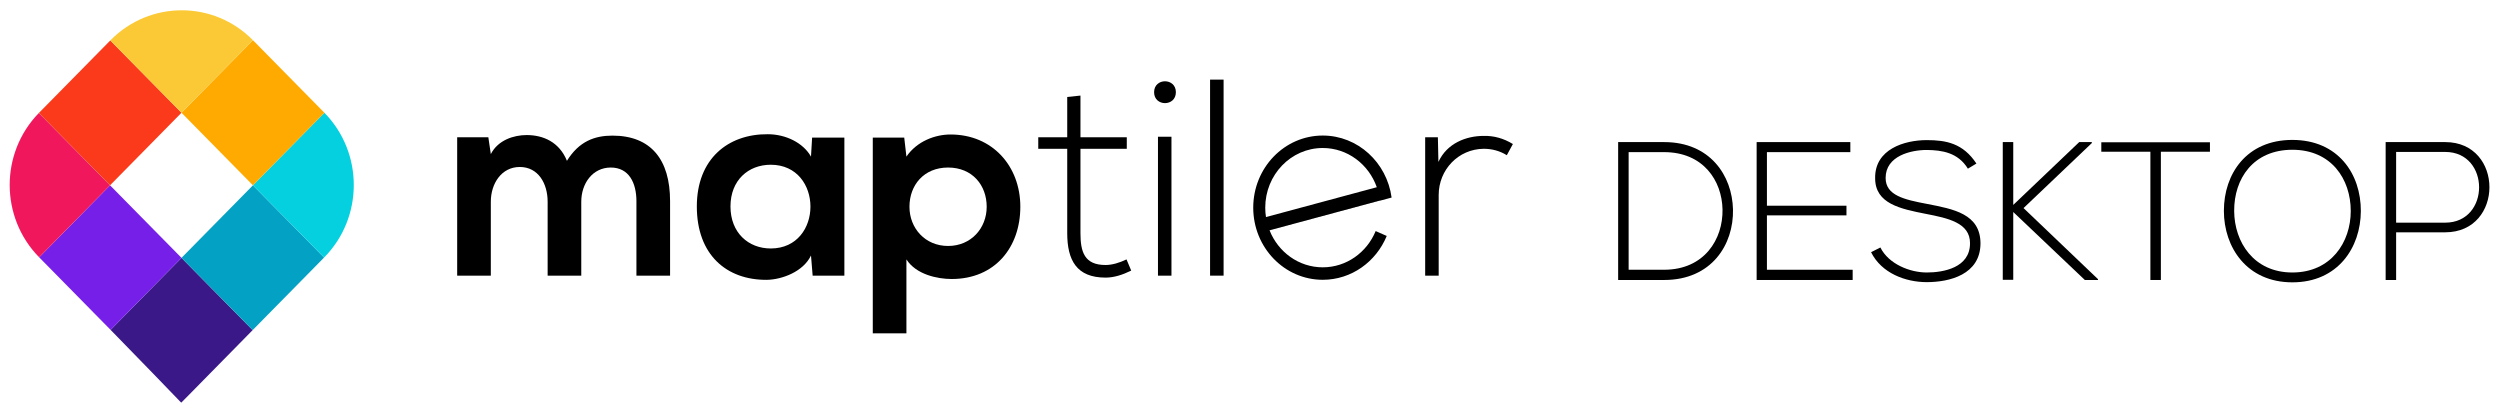
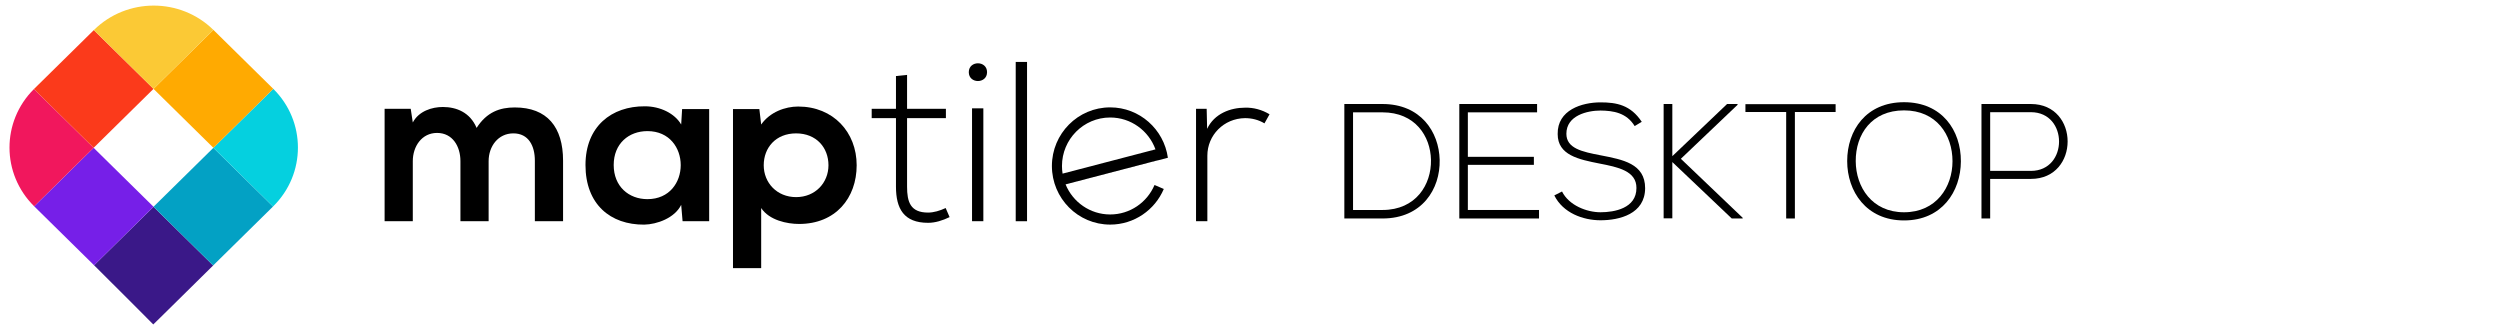
- <svg xmlns="http://www.w3.org/2000/svg" id="desktop" width="347" height="57" viewBox="0 0 347 57" fill="none">
-   <path d="M15.349 45.784C18.028 48.503 25.157 55.884 25.153 55.891C25.128 55.938 32.237 48.691 35.068 45.818L25.192 35.789L15.349 45.784Z" fill="#3A1888" />
-   <path d="M25.192 35.79L35.067 45.819C35.082 45.801 35.1 45.783 35.117 45.769L44.983 35.748L35.107 25.721L25.192 35.79Z" fill="#03A1C4" />
-   <path d="M44.983 35.748L45.009 35.721C50.466 30.18 50.47 21.199 45.025 15.649L35.107 25.721L44.983 35.748Z" fill="#05D0DF" />
-   <path d="M15.274 25.721L5.435 35.713C5.437 35.716 5.438 35.719 5.442 35.721L15.334 45.769C15.339 45.773 15.344 45.779 15.349 45.785L25.192 35.79L15.274 25.721Z" fill="#761FE8" />
-   <path d="M25.192 15.65L35.107 25.721L45.025 15.65C45.017 15.644 45.014 15.64 45.008 15.633L35.117 5.588C35.114 5.585 35.111 5.583 35.107 5.58L25.192 15.65Z" fill="#FFAA01" />
-   <path d="M5.392 15.685C-0.017 21.233 -0.003 30.182 5.435 35.713L15.274 25.72L5.392 15.685Z" fill="#F1175D" />
-   <path d="M25.192 15.649L15.309 5.613L5.442 15.632C5.425 15.649 5.41 15.667 5.392 15.684L15.274 25.72L25.192 15.649Z" fill="#FB3A1B" />
-   <path d="M35.108 5.58C29.644 0.041 20.794 0.044 15.333 5.588L15.309 5.614L25.192 15.65L35.108 5.58Z" fill="#FBC935" />
-   <path d="M76.012 38.26V27.997C76.012 25.47 74.71 23.177 72.145 23.177C69.618 23.177 68.126 25.47 68.126 27.997V38.26H63.456V19.057H67.782L68.126 21.39C69.122 19.445 71.303 18.746 73.1 18.746C75.361 18.746 77.618 19.68 78.691 22.322C80.374 19.601 82.558 18.824 85.006 18.824C90.366 18.824 93.007 22.166 93.007 27.919V38.26H88.336V27.919C88.336 25.394 87.303 23.254 84.778 23.254C82.25 23.254 80.68 25.47 80.68 27.997V38.261H76.012V38.26Z" fill="currentColor" />
-   <path d="M112.72 19.096H117.199V38.26H112.796L112.566 35.461C111.495 37.714 108.548 38.802 106.442 38.842C100.855 38.883 96.72 35.382 96.72 28.657C96.72 22.051 101.046 18.592 106.559 18.63C109.084 18.63 111.495 19.834 112.566 21.74L112.72 19.096ZM101.39 28.657C101.39 32.31 103.878 34.488 106.979 34.488C114.328 34.488 114.328 22.866 106.979 22.866C103.878 22.866 101.39 25.004 101.39 28.657Z" fill="currentColor" />
-   <path d="M121.142 46.268V19.096H125.507L125.811 21.739C127.267 19.6 129.794 18.668 131.938 18.668C137.754 18.668 141.622 23.061 141.622 28.697C141.622 34.295 138.137 38.726 132.09 38.726C130.101 38.726 127.153 38.103 125.811 36.004V46.268H121.142ZM136.953 28.697C136.953 25.704 134.961 23.254 131.593 23.254C128.224 23.254 126.233 25.704 126.233 28.697C126.233 31.688 128.416 34.14 131.593 34.14C134.771 34.14 136.953 31.688 136.953 28.697Z" fill="currentColor" />
-   <path d="M149.968 13.266V19.056H156.398V20.65H149.968V32.35C149.968 34.954 150.505 36.782 153.451 36.782C154.37 36.782 155.402 36.471 156.36 36.005L157.011 37.558C155.824 38.142 154.636 38.532 153.451 38.532C149.432 38.532 148.131 36.121 148.131 32.35V20.651H144.11V19.057H148.131V13.46L149.968 13.266Z" fill="currentColor" />
-   <path d="M163.212 12.798C163.212 14.82 160.188 14.82 160.188 12.798C160.188 10.777 163.212 10.777 163.212 12.798ZM160.726 18.978V38.26H162.599V18.978H160.726Z" fill="currentColor" />
-   <path d="M169.834 11.051V38.26H167.958V11.051H169.834Z" fill="currentColor" />
-   <path d="M199.577 19.057L199.652 22.479C200.839 19.873 203.52 18.863 205.931 18.863C207.348 18.824 208.723 19.212 209.989 19.991L209.145 21.545C208.152 20.923 207.04 20.651 205.931 20.651C202.408 20.69 199.69 23.566 199.69 27.065V38.26H197.814V19.057H199.577Z" fill="currentColor" />
-   <path d="M176.214 31.914C176.214 31.916 176.216 31.916 176.216 31.919L191.525 27.805C191.524 27.799 191.523 27.793 191.523 27.787L176.214 31.914Z" fill="currentColor" />
-   <path d="M183.598 37.104C180.266 37.104 177.411 34.985 176.217 31.975H176.206L176.216 31.973C176.216 31.971 176.214 31.968 176.214 31.968L191.523 27.841C191.523 27.848 191.524 27.853 191.525 27.859L193.155 27.421C192.495 22.556 188.47 18.814 183.598 18.814C178.269 18.814 173.949 23.295 173.949 28.824C173.949 34.353 178.269 38.835 183.598 38.835C187.586 38.835 191.007 36.327 192.479 32.75L190.942 32.072C189.725 35.03 186.895 37.104 183.598 37.104ZM175.616 28.823C175.616 24.25 179.19 20.543 183.598 20.543C187.044 20.543 189.981 22.808 191.099 25.985L175.717 30.13C175.652 29.704 175.616 29.269 175.616 28.823Z" fill="currentColor" />
-   <path d="M240.54 29.073C240.648 33.94 237.578 38.862 230.981 38.862C228.854 38.862 226.727 38.862 224.599 38.862V19.722C226.727 19.722 228.854 19.722 230.981 19.722C237.362 19.722 240.431 24.37 240.54 29.073ZM226.054 21.116V37.44H230.981C236.582 37.44 239.167 33.173 239.086 29.073C239.005 25.08 236.419 21.116 230.981 21.116H226.054V21.116Z" fill="currentColor" />
-   <path d="M245.249 28.553H256.289V29.893H245.249V37.441H257.149V38.862H243.821V19.722H256.827V21.116H245.249V28.553Z" fill="currentColor" />
-   <path d="M273.143 23.412C271.768 21.17 269.56 20.842 267.433 20.815C265.226 20.815 261.724 21.635 261.724 24.697C261.724 27.131 264.309 27.704 267.487 28.306C271.121 29.017 274.892 29.673 274.892 33.801C274.865 38.123 270.583 39.161 267.432 39.161C264.497 39.161 261.158 37.931 259.705 35.005L260.997 34.349C262.156 36.673 265.117 37.822 267.432 37.822C269.748 37.822 273.438 37.165 273.438 33.775C273.464 30.904 270.342 30.275 267.244 29.673C263.798 28.99 260.27 28.279 260.27 24.752C260.19 20.705 264.336 19.447 267.432 19.447C270.124 19.447 272.468 19.885 274.326 22.701L273.143 23.412Z" fill="currentColor" />
-   <path d="M291.205 38.862H289.375L279.439 29.428V38.834H277.984V19.722H279.439V28.444L288.594 19.722H290.344V19.858L280.866 28.882L291.205 38.752V38.862H291.205Z" fill="currentColor" />
-   <path d="M298.473 21.06H291.662V19.748H306.74V21.06H299.929V38.862H298.474V21.06H298.473Z" fill="currentColor" />
-   <path d="M327.685 29.318C327.658 34.349 324.508 39.188 318.18 39.188C311.852 39.188 308.675 34.322 308.675 29.263C308.675 24.123 311.825 19.42 318.18 19.42C324.534 19.42 327.712 24.15 327.685 29.318ZM310.103 29.291C310.13 33.611 312.822 37.822 318.18 37.822C323.565 37.822 326.284 33.611 326.284 29.291C326.284 24.861 323.592 20.787 318.18 20.787C312.768 20.787 310.075 24.78 310.103 29.291Z" fill="currentColor" />
-   <path d="M332.582 32.245V38.863H331.128V19.722C333.875 19.722 336.648 19.722 339.394 19.722C347.579 19.722 347.579 32.245 339.394 32.245H332.582ZM332.582 21.089V30.905H339.393C345.668 30.905 345.668 21.089 339.393 21.089H332.582Z" fill="currentColor" />
+ <svg xmlns="http://www.w3.org/2000/svg" id="desktop" width="318" height="42" viewBox="0 0 318 42" fill="none">
+   <path d="M11.965 33.743C14.023 35.769 19.5 41.264 19.497 41.269C19.477 41.305 24.938 35.908 27.113 33.768L19.526 26.3L11.965 33.743Z" fill="#3A1888" />
+   <path d="M19.526 26.3L27.113 33.768C27.124 33.756 27.138 33.741 27.15 33.731L34.73 26.27L27.143 18.802L19.526 26.3Z" fill="#03A1C4" />
+   <path d="M34.73 26.27L34.749 26.25C38.942 22.123 38.945 15.435 34.762 11.302L27.144 18.802L34.73 26.27Z" fill="#05D0DF" />
+   <path d="M11.908 18.802L4.349 26.243C4.351 26.245 4.352 26.248 4.355 26.25L11.953 33.73C11.957 33.734 11.961 33.738 11.966 33.743L19.526 26.3L11.908 18.802Z" fill="#761FE8" />
+   <path d="M19.526 11.303L27.143 18.802L34.762 11.303C34.755 11.298 34.753 11.295 34.749 11.29L27.15 3.81C27.149 3.808 27.146 3.806 27.144 3.804L19.526 11.303Z" fill="#FFAA01" />
+   <path d="M4.317 11.329C0.161 15.46 0.172 22.124 4.349 26.243L11.908 18.802L4.317 11.329Z" fill="#F1175D" />
+   <path d="M19.526 11.303L11.934 3.829L4.354 11.29C4.341 11.303 4.33 11.317 4.316 11.329L11.908 18.802L19.526 11.303Z" fill="#FB3A1B" />
+   <path d="M27.143 3.804C22.946 -0.321 16.148 -0.319 11.953 3.81L11.934 3.829L19.526 11.303L27.143 3.804Z" fill="#FBC935" />
+   <path d="M58.567 28.14V20.497C58.567 18.616 57.566 16.908 55.595 16.908C53.654 16.908 52.508 18.616 52.508 20.497V28.14H48.922V13.84H52.244L52.508 15.578C53.273 14.129 54.949 13.609 56.33 13.609C58.066 13.609 59.8 14.304 60.624 16.271C61.918 14.245 63.596 13.667 65.476 13.667C69.594 13.667 71.622 16.155 71.622 20.44V28.14H68.034V20.44C68.034 18.559 67.24 16.965 65.301 16.965C63.359 16.965 62.153 18.616 62.153 20.497V28.14H58.567Z" fill="currentColor" />
+   <path d="M86.765 13.87H90.206V28.139H86.824L86.647 26.056C85.825 27.734 83.561 28.544 81.943 28.573C77.651 28.603 74.474 25.997 74.474 20.989C74.474 16.069 77.798 13.493 82.033 13.522C83.973 13.522 85.824 14.419 86.647 15.838L86.765 13.87ZM78.062 20.989C78.062 23.71 79.973 25.331 82.355 25.331C88 25.331 88 16.677 82.355 16.677C79.973 16.677 78.062 18.269 78.062 20.989Z" fill="currentColor" />
+   <path d="M93.236 34.105V13.87H96.589L96.822 15.838C97.94 14.245 99.882 13.551 101.528 13.551C105.996 13.551 108.968 16.822 108.968 21.019C108.968 25.187 106.291 28.487 101.645 28.487C100.117 28.487 97.852 28.023 96.822 26.461V34.104H93.236V34.105ZM105.381 21.019C105.381 18.791 103.851 16.966 101.264 16.966C98.676 16.966 97.146 18.791 97.146 21.019C97.146 23.247 98.823 25.073 101.264 25.073C103.705 25.073 105.381 23.247 105.381 21.019Z" fill="currentColor" />
+   <path d="M115.379 9.528V13.84H120.319V15.026H115.379V23.739C115.379 25.679 115.791 27.04 118.055 27.04C118.76 27.04 119.554 26.808 120.289 26.461L120.789 27.617C119.877 28.054 118.965 28.342 118.055 28.342C114.968 28.342 113.967 26.547 113.967 23.74V15.027H110.879V13.84H113.967V9.672L115.379 9.528Z" fill="currentColor" />
+   <path d="M125.554 9.18C125.554 10.685 123.23 10.685 123.23 9.18C123.23 7.675 125.554 7.675 125.554 9.18ZM123.643 13.782V28.14H125.082V13.782H123.643Z" fill="currentColor" />
+   <path d="M130.64 7.878V28.14H129.199V7.878H130.64Z" fill="currentColor" />
+   <path d="M153.488 13.84L153.547 16.389C154.459 14.448 156.518 13.696 158.37 13.696C159.459 13.667 160.515 13.956 161.486 14.536L160.839 15.693C160.076 15.23 159.221 15.027 158.37 15.027C155.663 15.057 153.576 17.198 153.576 19.804V28.14H152.135V13.84H153.488Z" fill="currentColor" />
+   <path d="M135.54 23.414C135.541 23.415 135.543 23.417 135.543 23.418L147.303 20.354C147.302 20.349 147.302 20.345 147.302 20.341L135.54 23.414Z" fill="currentColor" />
+   <path d="M141.214 27.28C138.654 27.28 136.461 25.701 135.543 23.458H135.535L135.542 23.457C135.542 23.456 135.541 23.455 135.54 23.454L147.301 20.38C147.301 20.386 147.302 20.39 147.303 20.394L148.555 20.068C148.049 16.446 144.956 13.658 141.214 13.658C137.12 13.658 133.802 16.996 133.802 21.113C133.802 25.23 137.12 28.569 141.214 28.569C144.276 28.569 146.905 26.7 148.035 24.037L146.855 23.532C145.921 25.734 143.747 27.28 141.214 27.28ZM135.083 21.113C135.083 17.708 137.828 14.946 141.214 14.946C143.862 14.946 146.117 16.634 146.976 18.999L135.16 22.085C135.11 21.768 135.083 21.444 135.083 21.113Z" fill="currentColor" />
+   <path d="M183.127 20.344C183.21 24.047 180.874 27.791 175.855 27.791C174.237 27.791 172.619 27.791 171 27.791V13.23C172.619 13.23 174.237 13.23 175.855 13.23C180.71 13.23 183.044 16.766 183.127 20.344ZM172.107 14.29V26.709H175.855C180.116 26.709 182.083 23.463 182.021 20.343C181.96 17.306 179.992 14.29 175.855 14.29H172.107V14.29Z" fill="currentColor" />
+   <path d="M186.71 19.948H195.109V20.968H186.71V26.709H195.763V27.791H185.624V13.23H195.518V14.29H186.71V19.948Z" fill="currentColor" />
+   <path d="M207.931 16.037C206.885 14.331 205.205 14.082 203.587 14.061C201.908 14.061 199.244 14.685 199.244 17.014C199.244 18.866 201.21 19.302 203.628 19.76C206.392 20.301 209.261 20.8 209.261 23.941C209.241 27.228 205.983 28.019 203.586 28.019C201.353 28.019 198.813 27.083 197.708 24.857L198.69 24.358C199.572 26.125 201.825 26.999 203.586 26.999C205.348 26.999 208.155 26.5 208.155 23.921C208.175 21.737 205.8 21.258 203.443 20.8C200.821 20.28 198.137 19.74 198.137 17.056C198.076 13.977 201.231 13.021 203.586 13.021C205.634 13.021 207.417 13.354 208.831 15.496L207.931 16.037Z" fill="currentColor" />
+   <path d="M221.672 27.791H220.279L212.72 20.614V27.77H211.614V13.23H212.72V19.865L219.685 13.23H221.017V13.333L213.806 20.198L221.672 27.707V27.791Z" fill="currentColor" />
+   <path d="M227.201 14.248H222.019V13.25H233.49V14.248H228.309V27.791H227.202V14.248H227.201Z" fill="currentColor" />
+   <path d="M249.424 20.53C249.404 24.358 247.007 28.039 242.193 28.039C237.379 28.039 234.962 24.337 234.962 20.489C234.962 16.578 237.359 13 242.193 13C247.027 13 249.445 16.599 249.424 20.53ZM236.049 20.509C236.069 23.796 238.117 27 242.193 27C246.29 27 248.358 23.796 248.358 20.509C248.358 17.14 246.311 14.04 242.193 14.04C238.076 14.04 236.027 17.078 236.049 20.509Z" fill="currentColor" />
+   <path d="M253.15 22.757V27.791H252.043V13.23C254.133 13.23 256.243 13.23 258.332 13.23C264.559 13.23 264.559 22.757 258.332 22.757H253.15ZM253.15 14.27V21.738H258.331C263.105 21.738 263.105 14.27 258.331 14.27H253.15Z" fill="currentColor" />
</svg>
